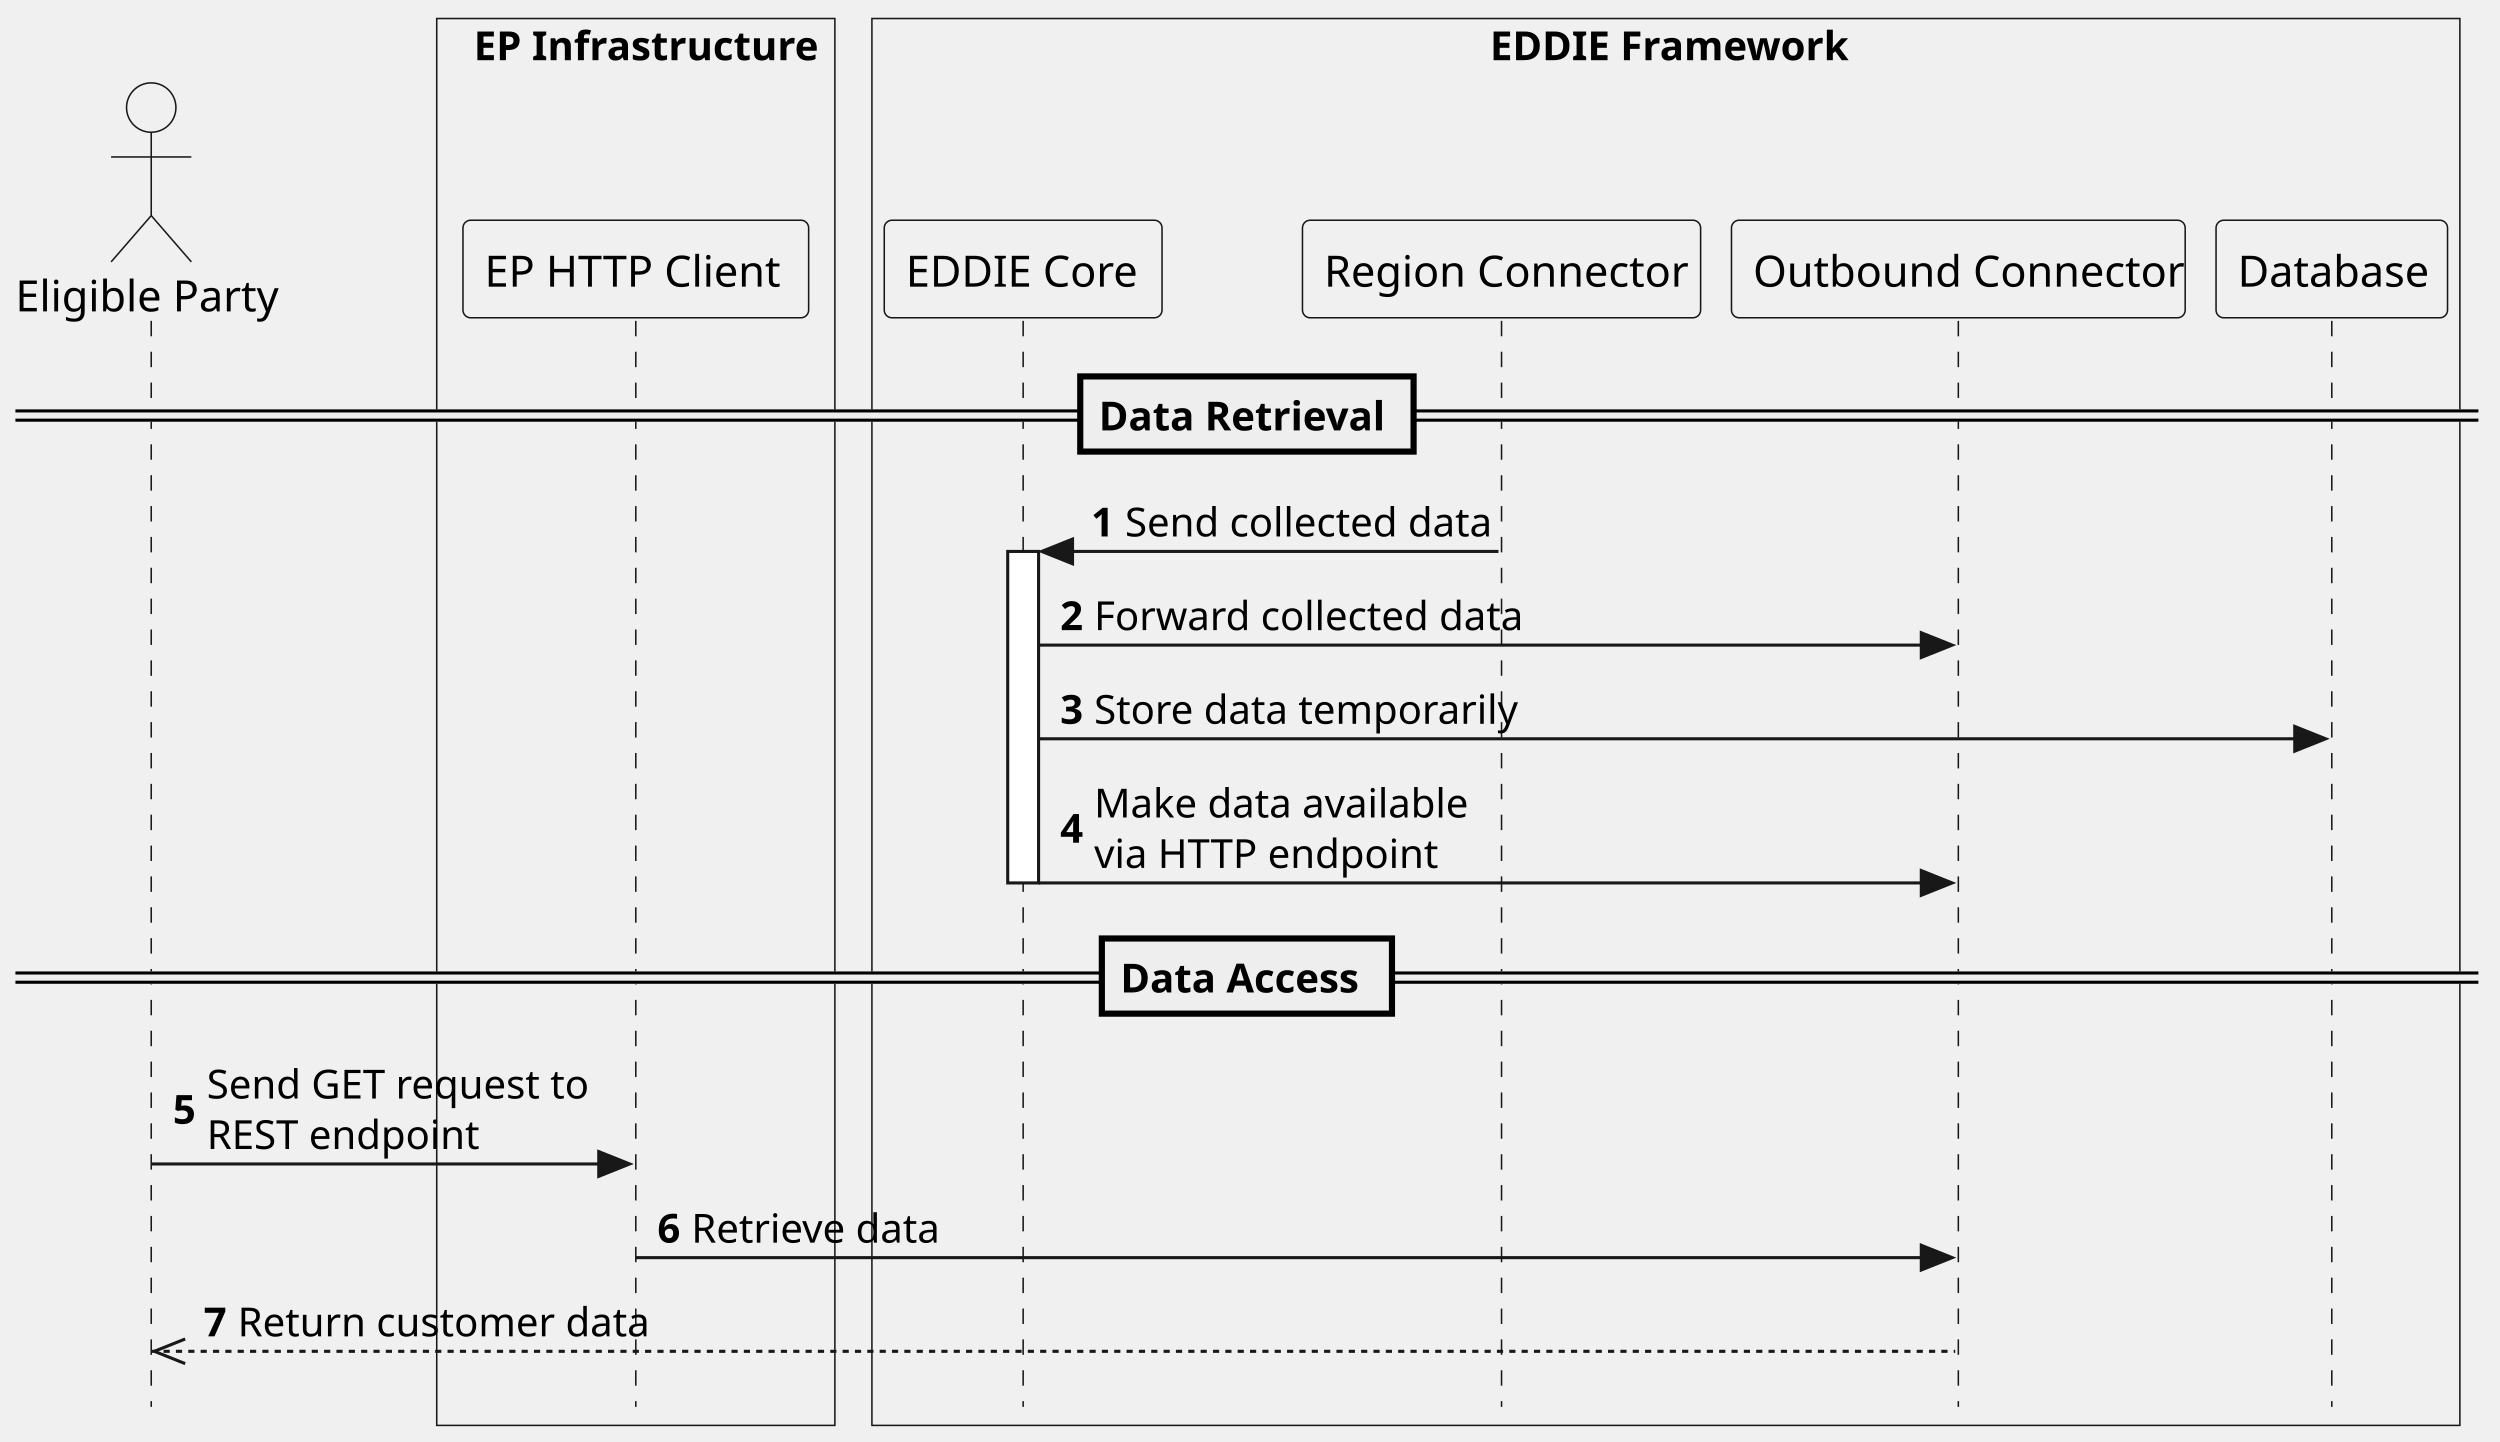
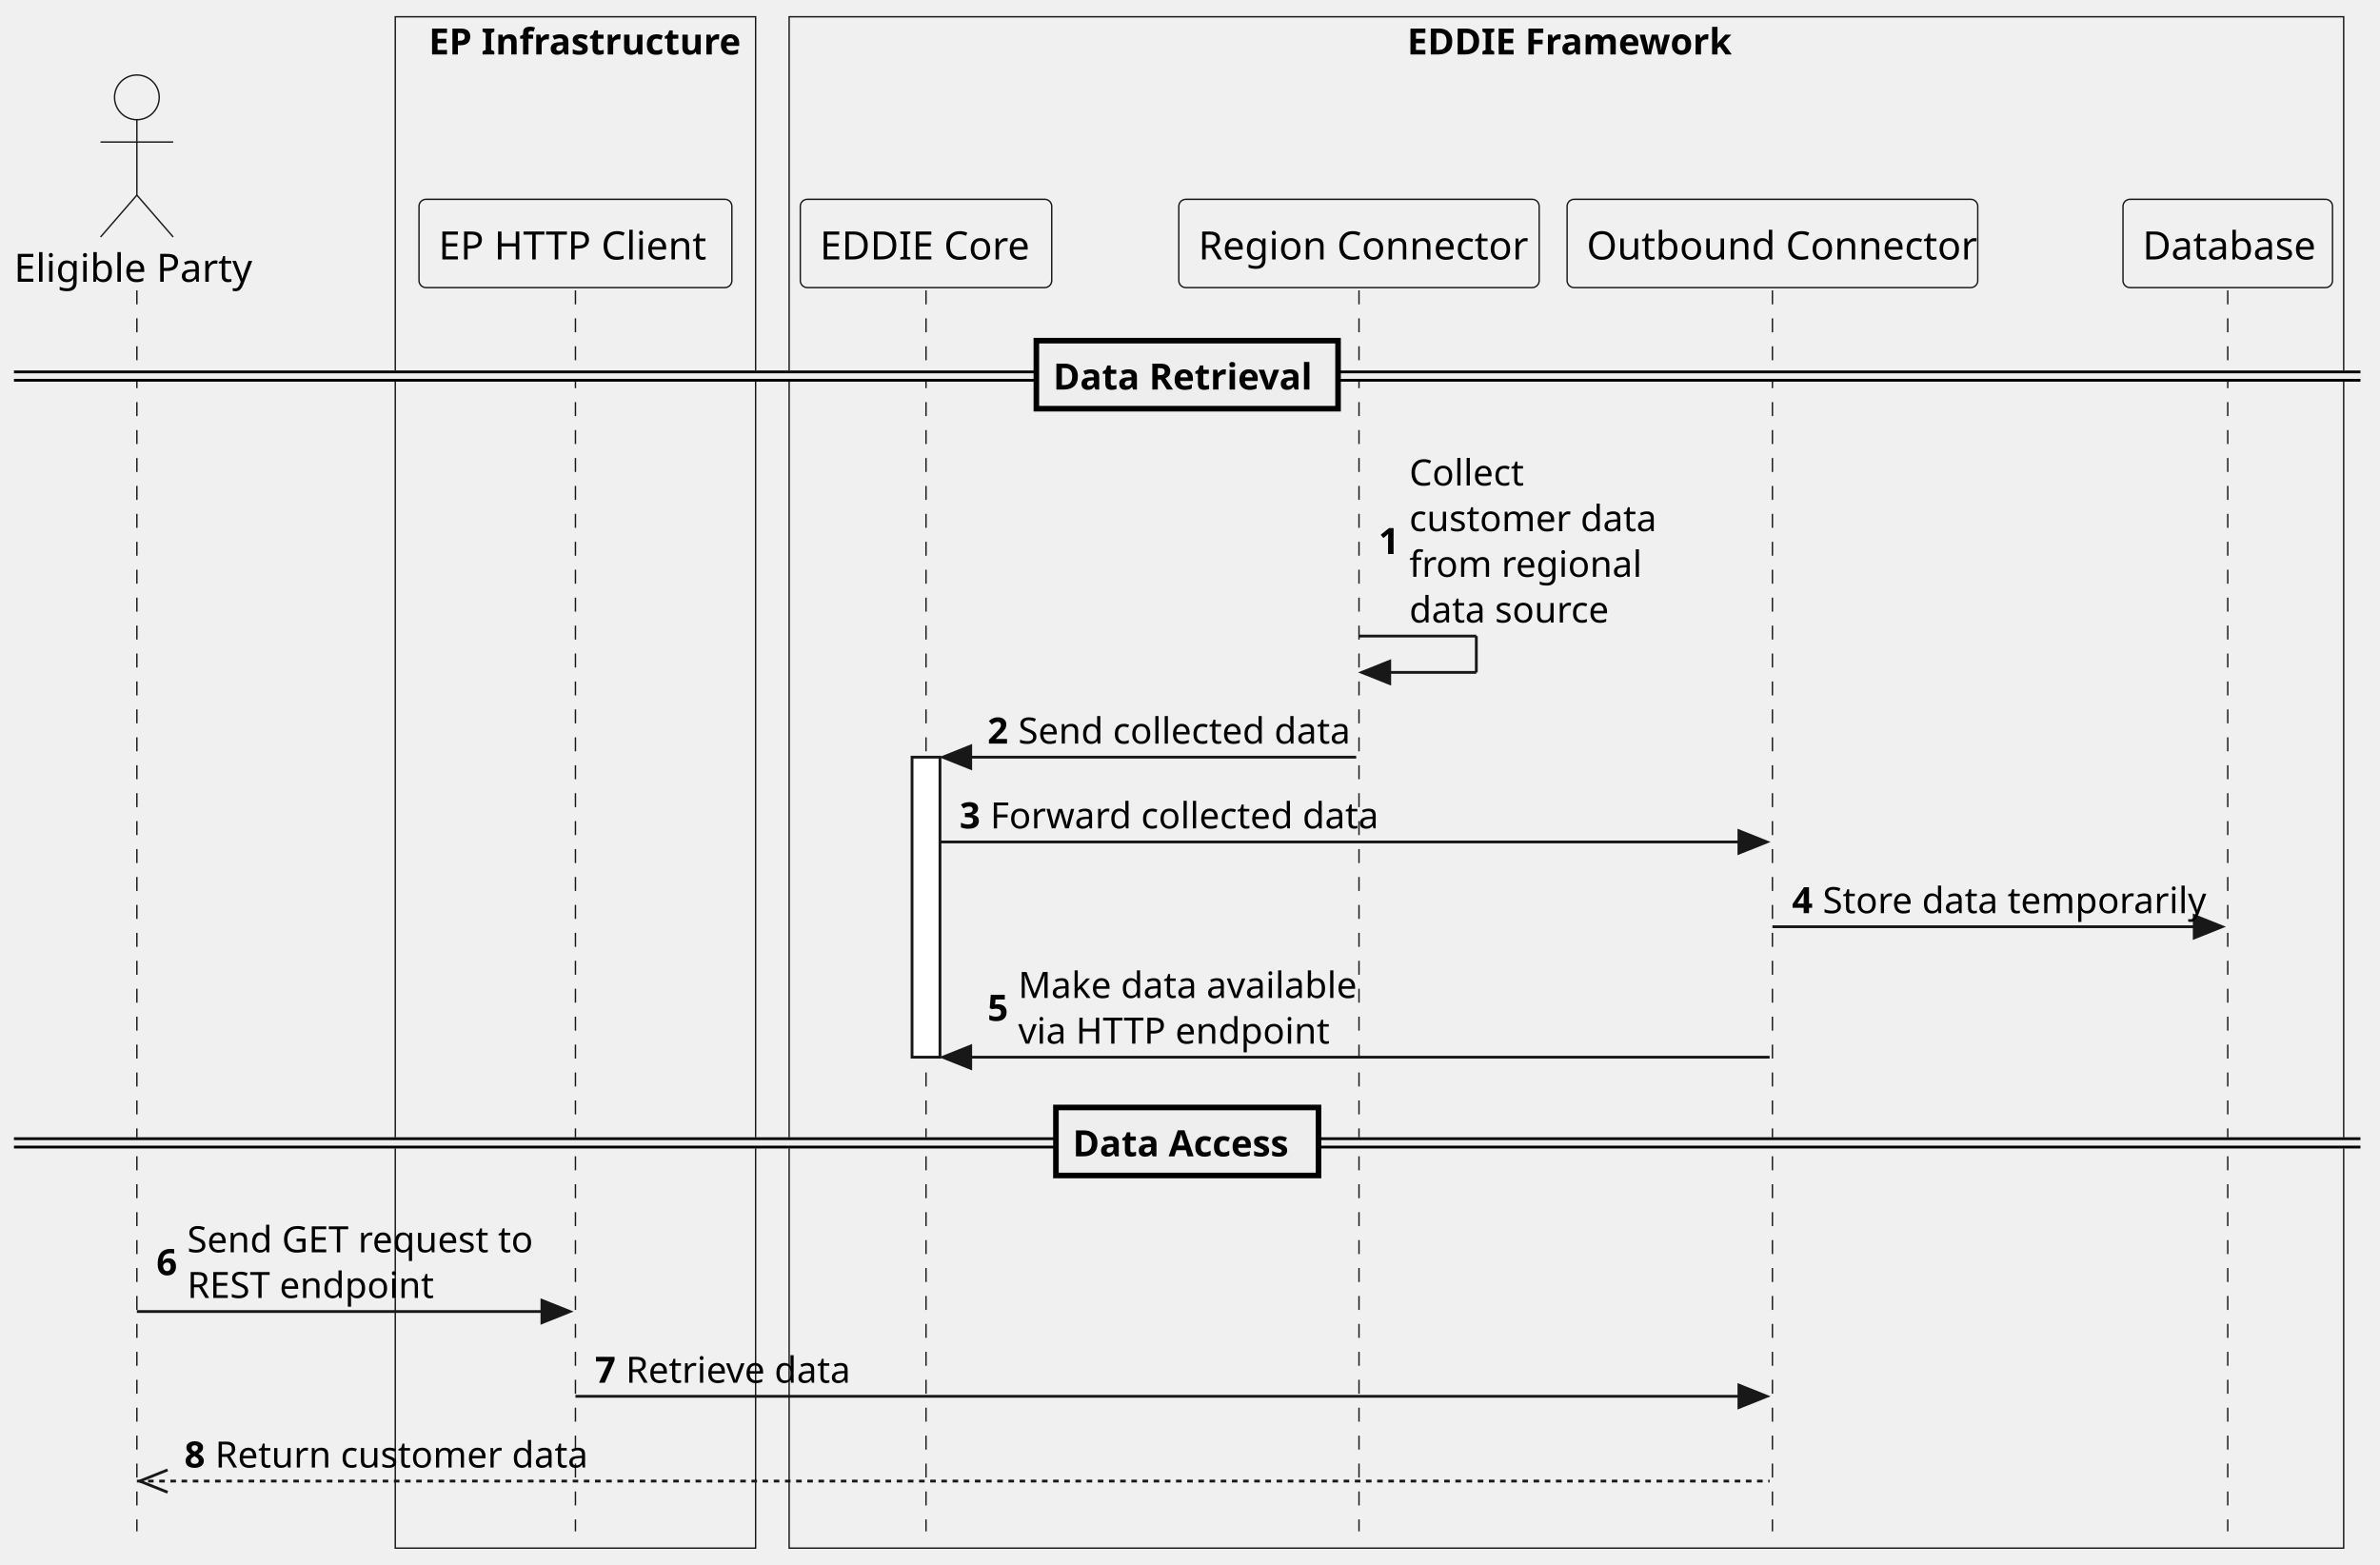
- <svg xmlns="http://www.w3.org/2000/svg" contentStyleType="text/css" height="467px" preserveAspectRatio="none" style="width:810px;height:467px;background:#FFFFFF;" version="1.1" viewBox="0 0 810 467" width="810px" zoomAndPan="magnify">
+ <svg xmlns="http://www.w3.org/2000/svg" contentStyleType="text/css" height="560px" preserveAspectRatio="none" style="width:852px;height:560px;background:#FFFFFF;" version="1.1" viewBox="0 0 852 560" width="852px" zoomAndPan="magnify">
  <defs />
  <g>
-     <rect fill="none" height="455.828" style="stroke:#181818;stroke-width:0.5;" width="129" x="141.5" y="6" />
+     <rect fill="none" height="548.234" style="stroke:#181818;stroke-width:0.5;" width="129" x="141.5" y="6" />
    <text fill="#000000" font-family="sans-serif" font-size="13" font-weight="bold" lengthAdjust="spacing" textLength="105" x="153.5" y="19.495">EP Infrastructure</text>
-     <rect fill="none" height="455.828" style="stroke:#181818;stroke-width:0.5;" width="514.5" x="282.5" y="6" />
-     <text fill="#000000" font-family="sans-serif" font-size="13" font-weight="bold" lengthAdjust="spacing" textLength="114" x="482.75" y="19.495">EDDIE Framework</text>
-     <line style="stroke:#181818;stroke-width:0.5;stroke-dasharray:5.0,5.0;" x1="49" x2="49" y1="103.961" y2="455.828" />
-     <line style="stroke:#181818;stroke-width:0.5;stroke-dasharray:5.0,5.0;" x1="206" x2="206" y1="103.961" y2="455.828" />
-     <line style="stroke:#181818;stroke-width:0.5;stroke-dasharray:5.0,5.0;" x1="331.5" x2="331.5" y1="103.961" y2="455.828" />
-     <rect fill="#FFFFFF" height="107.406" style="stroke:#181818;stroke-width:1.0;" width="10" x="326.5" y="178.664" />
-     <line style="stroke:#181818;stroke-width:0.5;stroke-dasharray:5.0,5.0;" x1="486.5" x2="486.5" y1="103.961" y2="455.828" />
-     <line style="stroke:#181818;stroke-width:0.5;stroke-dasharray:5.0,5.0;" x1="634.5" x2="634.5" y1="103.961" y2="455.828" />
-     <line style="stroke:#181818;stroke-width:0.5;stroke-dasharray:5.0,5.0;" x1="755.5" x2="755.5" y1="103.961" y2="455.828" />
+     <rect fill="none" height="548.234" style="stroke:#181818;stroke-width:0.5;" width="556.5" x="282.5" y="6" />
+     <text fill="#000000" font-family="sans-serif" font-size="13" font-weight="bold" lengthAdjust="spacing" textLength="114" x="503.75" y="19.495">EDDIE Framework</text>
+     <line style="stroke:#181818;stroke-width:0.5;stroke-dasharray:5.0,5.0;" x1="49" x2="49" y1="103.961" y2="548.234" />
+     <line style="stroke:#181818;stroke-width:0.5;stroke-dasharray:5.0,5.0;" x1="206" x2="206" y1="103.961" y2="548.234" />
+     <line style="stroke:#181818;stroke-width:0.5;stroke-dasharray:5.0,5.0;" x1="331.5" x2="331.5" y1="103.961" y2="548.234" />
+     <rect fill="#FFFFFF" height="107.406" style="stroke:#181818;stroke-width:1.0;" width="10" x="326.5" y="271.07" />
+     <line style="stroke:#181818;stroke-width:0.5;stroke-dasharray:5.0,5.0;" x1="486.5" x2="486.5" y1="103.961" y2="548.234" />
+     <line style="stroke:#181818;stroke-width:0.5;stroke-dasharray:5.0,5.0;" x1="634.5" x2="634.5" y1="103.961" y2="548.234" />
+     <line style="stroke:#181818;stroke-width:0.5;stroke-dasharray:5.0,5.0;" x1="797.5" x2="797.5" y1="103.961" y2="548.234" />
    <text fill="#000000" font-family="sans-serif" font-size="14" lengthAdjust="spacing" textLength="82" x="5" y="100.885">Eligible Party</text>
    <ellipse cx="49" cy="34.852" fill="none" rx="8" ry="8" style="stroke:#181818;stroke-width:0.5;" />
    <path d="M49,42.852 L49,69.852 M36,50.852 L62,50.852 M49,69.852 L36,84.852 M49,69.852 L62,84.852 " fill="none" style="stroke:#181818;stroke-width:0.5;" />
    <rect fill="none" height="31.609" rx="2.5" ry="2.5" style="stroke:#181818;stroke-width:0.5;" width="112" x="150" y="71.352" />
    <text fill="#000000" font-family="sans-serif" font-size="14" lengthAdjust="spacing" textLength="98" x="157" y="92.885">EP HTTP Client</text>
    <rect fill="none" height="31.609" rx="2.5" ry="2.5" style="stroke:#181818;stroke-width:0.5;" width="90" x="286.5" y="71.352" />
    <text fill="#000000" font-family="sans-serif" font-size="14" lengthAdjust="spacing" textLength="76" x="293.5" y="92.885">EDDIE Core</text>
    <rect fill="none" height="31.609" rx="2.5" ry="2.5" style="stroke:#181818;stroke-width:0.5;" width="129" x="422" y="71.352" />
    <text fill="#000000" font-family="sans-serif" font-size="14" lengthAdjust="spacing" textLength="115" x="429" y="92.885">Region Connector</text>
    <rect fill="none" height="31.609" rx="2.5" ry="2.5" style="stroke:#181818;stroke-width:0.5;" width="147" x="561" y="71.352" />
    <text fill="#000000" font-family="sans-serif" font-size="14" lengthAdjust="spacing" textLength="133" x="568" y="92.885">Outbound Connector</text>
-     <rect fill="none" height="31.609" rx="2.5" ry="2.5" style="stroke:#181818;stroke-width:0.5;" width="75" x="718" y="71.352" />
-     <text fill="#000000" font-family="sans-serif" font-size="14" lengthAdjust="spacing" textLength="61" x="725" y="92.885">Database</text>
-     <rect fill="#EEEEEE" height="3" style="stroke:#EEEEEE;stroke-width:1.0;" width="798" x="5" y="133.137" />
-     <line style="stroke:#000000;stroke-width:1.0;" x1="5" x2="803" y1="133.137" y2="133.137" />
-     <line style="stroke:#000000;stroke-width:1.0;" x1="5" x2="803" y1="136.137" y2="136.137" />
-     <rect fill="#EEEEEE" height="24.352" style="stroke:#000000;stroke-width:2.0;" width="108" x="350" y="121.961" />
-     <text fill="#000000" font-family="sans-serif" font-size="13" font-weight="bold" lengthAdjust="spacing" textLength="90" x="356" y="139.456">Data Retrieval</text>
-     <polygon fill="#181818" points="347.5,174.664,337.5,178.664,347.5,182.664" style="stroke:#181818;stroke-width:1.0;" />
-     <line style="stroke:#181818;stroke-width:1.0;" x1="341.5" x2="485.5" y1="178.664" y2="178.664" />
-     <text fill="#000000" font-family="sans-serif" font-size="13" font-weight="bold" lengthAdjust="spacing" textLength="7" x="353.5" y="173.808">1</text>
-     <text fill="#000000" font-family="sans-serif" font-size="13" lengthAdjust="spacing" textLength="115" x="364.5" y="173.808">Send collected data</text>
-     <polygon fill="#181818" points="622.5,205.016,632.5,209.016,622.5,213.016" style="stroke:#181818;stroke-width:1.0;" />
-     <line style="stroke:#181818;stroke-width:1.0;" x1="336.5" x2="628.5" y1="209.016" y2="209.016" />
-     <text fill="#000000" font-family="sans-serif" font-size="13" font-weight="bold" lengthAdjust="spacing" textLength="7" x="343.5" y="204.159">2</text>
-     <text fill="#000000" font-family="sans-serif" font-size="13" lengthAdjust="spacing" textLength="131" x="354.5" y="204.159">Forward collected data</text>
-     <polygon fill="#181818" points="743.5,235.367,753.5,239.367,743.5,243.367" style="stroke:#181818;stroke-width:1.0;" />
-     <line style="stroke:#181818;stroke-width:1.0;" x1="336.5" x2="749.5" y1="239.367" y2="239.367" />
-     <text fill="#000000" font-family="sans-serif" font-size="13" font-weight="bold" lengthAdjust="spacing" textLength="7" x="343.5" y="234.511">3</text>
-     <text fill="#000000" font-family="sans-serif" font-size="13" lengthAdjust="spacing" textLength="128" x="354.5" y="234.511">Store data temporarily</text>
-     <polygon fill="#181818" points="622.5,282.07,632.5,286.07,622.5,290.07" style="stroke:#181818;stroke-width:1.0;" />
-     <line style="stroke:#181818;stroke-width:1.0;" x1="336.5" x2="628.5" y1="286.07" y2="286.07" />
-     <text fill="#000000" font-family="sans-serif" font-size="13" font-weight="bold" lengthAdjust="spacing" textLength="7" x="343.5" y="273.038">4</text>
-     <text fill="#000000" font-family="sans-serif" font-size="13" lengthAdjust="spacing" textLength="114" x="354.5" y="264.862">Make data available</text>
-     <text fill="#000000" font-family="sans-serif" font-size="13" lengthAdjust="spacing" textLength="104" x="354.5" y="281.214">via HTTP endpoint</text>
-     <rect fill="#EEEEEE" height="3" style="stroke:#EEEEEE;stroke-width:1.0;" width="798" x="5" y="315.246" />
-     <line style="stroke:#000000;stroke-width:1.0;" x1="5" x2="803" y1="315.246" y2="315.246" />
-     <line style="stroke:#000000;stroke-width:1.0;" x1="5" x2="803" y1="318.246" y2="318.246" />
-     <rect fill="#EEEEEE" height="24.352" style="stroke:#000000;stroke-width:2.0;" width="94" x="357" y="304.07" />
-     <text fill="#000000" font-family="sans-serif" font-size="13" font-weight="bold" lengthAdjust="spacing" textLength="76" x="363" y="321.565">Data Access</text>
-     <polygon fill="#181818" points="194,373.125,204,377.125,194,381.125" style="stroke:#181818;stroke-width:1.0;" />
-     <line style="stroke:#181818;stroke-width:1.0;" x1="49" x2="200" y1="377.125" y2="377.125" />
-     <text fill="#000000" font-family="sans-serif" font-size="13" font-weight="bold" lengthAdjust="spacing" textLength="7" x="56" y="364.093">5</text>
-     <text fill="#000000" font-family="sans-serif" font-size="13" lengthAdjust="spacing" textLength="122" x="67" y="355.917">Send GET request to</text>
-     <text fill="#000000" font-family="sans-serif" font-size="13" lengthAdjust="spacing" textLength="87" x="67" y="372.269">REST endpoint</text>
-     <polygon fill="#181818" points="622.5,403.477,632.5,407.477,622.5,411.477" style="stroke:#181818;stroke-width:1.0;" />
-     <line style="stroke:#181818;stroke-width:1.0;" x1="206" x2="628.5" y1="407.477" y2="407.477" />
-     <text fill="#000000" font-family="sans-serif" font-size="13" font-weight="bold" lengthAdjust="spacing" textLength="7" x="213" y="402.62">6</text>
-     <text fill="#000000" font-family="sans-serif" font-size="13" lengthAdjust="spacing" textLength="75" x="224" y="402.62">Retrieve data</text>
-     <line style="stroke:#181818;stroke-width:1.0;" x1="50" x2="60" y1="437.828" y2="433.828" />
-     <line style="stroke:#181818;stroke-width:1.0;" x1="50" x2="60" y1="437.828" y2="441.828" />
-     <line style="stroke:#181818;stroke-width:1.0;stroke-dasharray:2.0,2.0;" x1="49" x2="633.5" y1="437.828" y2="437.828" />
-     <text fill="#000000" font-family="sans-serif" font-size="13" font-weight="bold" lengthAdjust="spacing" textLength="7" x="66" y="432.972">7</text>
-     <text fill="#000000" font-family="sans-serif" font-size="13" lengthAdjust="spacing" textLength="125" x="77" y="432.972">Return customer data</text>
+     <rect fill="none" height="31.609" rx="2.5" ry="2.5" style="stroke:#181818;stroke-width:0.5;" width="75" x="760" y="71.352" />
+     <text fill="#000000" font-family="sans-serif" font-size="14" lengthAdjust="spacing" textLength="61" x="767" y="92.885">Database</text>
+     <rect fill="#EEEEEE" height="3" style="stroke:#EEEEEE;stroke-width:1.0;" width="840" x="5" y="133.137" />
+     <line style="stroke:#000000;stroke-width:1.0;" x1="5" x2="845" y1="133.137" y2="133.137" />
+     <line style="stroke:#000000;stroke-width:1.0;" x1="5" x2="845" y1="136.137" y2="136.137" />
+     <rect fill="#EEEEEE" height="24.352" style="stroke:#000000;stroke-width:2.0;" width="108" x="371" y="121.961" />
+     <text fill="#000000" font-family="sans-serif" font-size="13" font-weight="bold" lengthAdjust="spacing" textLength="90" x="377" y="139.456">Data Retrieval</text>
+     <line style="stroke:#181818;stroke-width:1.0;" x1="486.5" x2="528.5" y1="227.719" y2="227.719" />
+     <line style="stroke:#181818;stroke-width:1.0;" x1="528.5" x2="528.5" y1="227.719" y2="240.719" />
+     <line style="stroke:#181818;stroke-width:1.0;" x1="487.5" x2="528.5" y1="240.719" y2="240.719" />
+     <polygon fill="#181818" points="497.5,236.719,487.5,240.719,497.5,244.719" style="stroke:#181818;stroke-width:1.0;" />
+     <text fill="#000000" font-family="sans-serif" font-size="13" font-weight="bold" lengthAdjust="spacing" textLength="7" x="493.5" y="198.335">1</text>
+     <text fill="#000000" font-family="sans-serif" font-size="13" lengthAdjust="spacing" textLength="40" x="504.5" y="173.808">Collect</text>
+     <text fill="#000000" font-family="sans-serif" font-size="13" lengthAdjust="spacing" textLength="83" x="504.5" y="190.159">customer data</text>
+     <text fill="#000000" font-family="sans-serif" font-size="13" lengthAdjust="spacing" textLength="74" x="504.5" y="206.511">from regional</text>
+     <text fill="#000000" font-family="sans-serif" font-size="13" lengthAdjust="spacing" textLength="68" x="504.5" y="222.862">data source</text>
+     <polygon fill="#181818" points="347.5,267.07,337.5,271.07,347.5,275.07" style="stroke:#181818;stroke-width:1.0;" />
+     <line style="stroke:#181818;stroke-width:1.0;" x1="341.5" x2="485.5" y1="271.07" y2="271.07" />
+     <text fill="#000000" font-family="sans-serif" font-size="13" font-weight="bold" lengthAdjust="spacing" textLength="7" x="353.5" y="266.214">2</text>
+     <text fill="#000000" font-family="sans-serif" font-size="13" lengthAdjust="spacing" textLength="115" x="364.5" y="266.214">Send collected data</text>
+     <polygon fill="#181818" points="622.5,297.422,632.5,301.422,622.5,305.422" style="stroke:#181818;stroke-width:1.0;" />
+     <line style="stroke:#181818;stroke-width:1.0;" x1="336.5" x2="628.5" y1="301.422" y2="301.422" />
+     <text fill="#000000" font-family="sans-serif" font-size="13" font-weight="bold" lengthAdjust="spacing" textLength="7" x="343.5" y="296.565">3</text>
+     <text fill="#000000" font-family="sans-serif" font-size="13" lengthAdjust="spacing" textLength="131" x="354.5" y="296.565">Forward collected data</text>
+     <polygon fill="#181818" points="785.5,327.773,795.5,331.773,785.5,335.773" style="stroke:#181818;stroke-width:1.0;" />
+     <line style="stroke:#181818;stroke-width:1.0;" x1="634.5" x2="791.5" y1="331.773" y2="331.773" />
+     <text fill="#000000" font-family="sans-serif" font-size="13" font-weight="bold" lengthAdjust="spacing" textLength="7" x="641.5" y="326.917">4</text>
+     <text fill="#000000" font-family="sans-serif" font-size="13" lengthAdjust="spacing" textLength="128" x="652.5" y="326.917">Store data temporarily</text>
+     <polygon fill="#181818" points="347.5,374.477,337.5,378.477,347.5,382.477" style="stroke:#181818;stroke-width:1.0;" />
+     <line style="stroke:#181818;stroke-width:1.0;" x1="341.5" x2="633.5" y1="378.477" y2="378.477" />
+     <text fill="#000000" font-family="sans-serif" font-size="13" font-weight="bold" lengthAdjust="spacing" textLength="7" x="353.5" y="365.444">5</text>
+     <text fill="#000000" font-family="sans-serif" font-size="13" lengthAdjust="spacing" textLength="114" x="364.5" y="357.269">Make data available</text>
+     <text fill="#000000" font-family="sans-serif" font-size="13" lengthAdjust="spacing" textLength="104" x="364.5" y="373.62">via HTTP endpoint</text>
+     <rect fill="#EEEEEE" height="3" style="stroke:#EEEEEE;stroke-width:1.0;" width="840" x="5" y="407.652" />
+     <line style="stroke:#000000;stroke-width:1.0;" x1="5" x2="845" y1="407.652" y2="407.652" />
+     <line style="stroke:#000000;stroke-width:1.0;" x1="5" x2="845" y1="410.652" y2="410.652" />
+     <rect fill="#EEEEEE" height="24.352" style="stroke:#000000;stroke-width:2.0;" width="94" x="378" y="396.477" />
+     <text fill="#000000" font-family="sans-serif" font-size="13" font-weight="bold" lengthAdjust="spacing" textLength="76" x="384" y="413.972">Data Access</text>
+     <polygon fill="#181818" points="194,465.531,204,469.531,194,473.531" style="stroke:#181818;stroke-width:1.0;" />
+     <line style="stroke:#181818;stroke-width:1.0;" x1="49" x2="200" y1="469.531" y2="469.531" />
+     <text fill="#000000" font-family="sans-serif" font-size="13" font-weight="bold" lengthAdjust="spacing" textLength="7" x="56" y="456.499">6</text>
+     <text fill="#000000" font-family="sans-serif" font-size="13" lengthAdjust="spacing" textLength="122" x="67" y="448.323">Send GET request to</text>
+     <text fill="#000000" font-family="sans-serif" font-size="13" lengthAdjust="spacing" textLength="87" x="67" y="464.675">REST endpoint</text>
+     <polygon fill="#181818" points="622.5,495.883,632.5,499.883,622.5,503.883" style="stroke:#181818;stroke-width:1.0;" />
+     <line style="stroke:#181818;stroke-width:1.0;" x1="206" x2="628.5" y1="499.883" y2="499.883" />
+     <text fill="#000000" font-family="sans-serif" font-size="13" font-weight="bold" lengthAdjust="spacing" textLength="7" x="213" y="495.026">7</text>
+     <text fill="#000000" font-family="sans-serif" font-size="13" lengthAdjust="spacing" textLength="75" x="224" y="495.026">Retrieve data</text>
+     <line style="stroke:#181818;stroke-width:1.0;" x1="50" x2="60" y1="530.234" y2="526.234" />
+     <line style="stroke:#181818;stroke-width:1.0;" x1="50" x2="60" y1="530.234" y2="534.234" />
+     <line style="stroke:#181818;stroke-width:1.0;stroke-dasharray:2.0,2.0;" x1="49" x2="633.5" y1="530.234" y2="530.234" />
+     <text fill="#000000" font-family="sans-serif" font-size="13" font-weight="bold" lengthAdjust="spacing" textLength="7" x="66" y="525.378">8</text>
+     <text fill="#000000" font-family="sans-serif" font-size="13" lengthAdjust="spacing" textLength="125" x="77" y="525.378">Return customer data</text>
  </g>
</svg>
